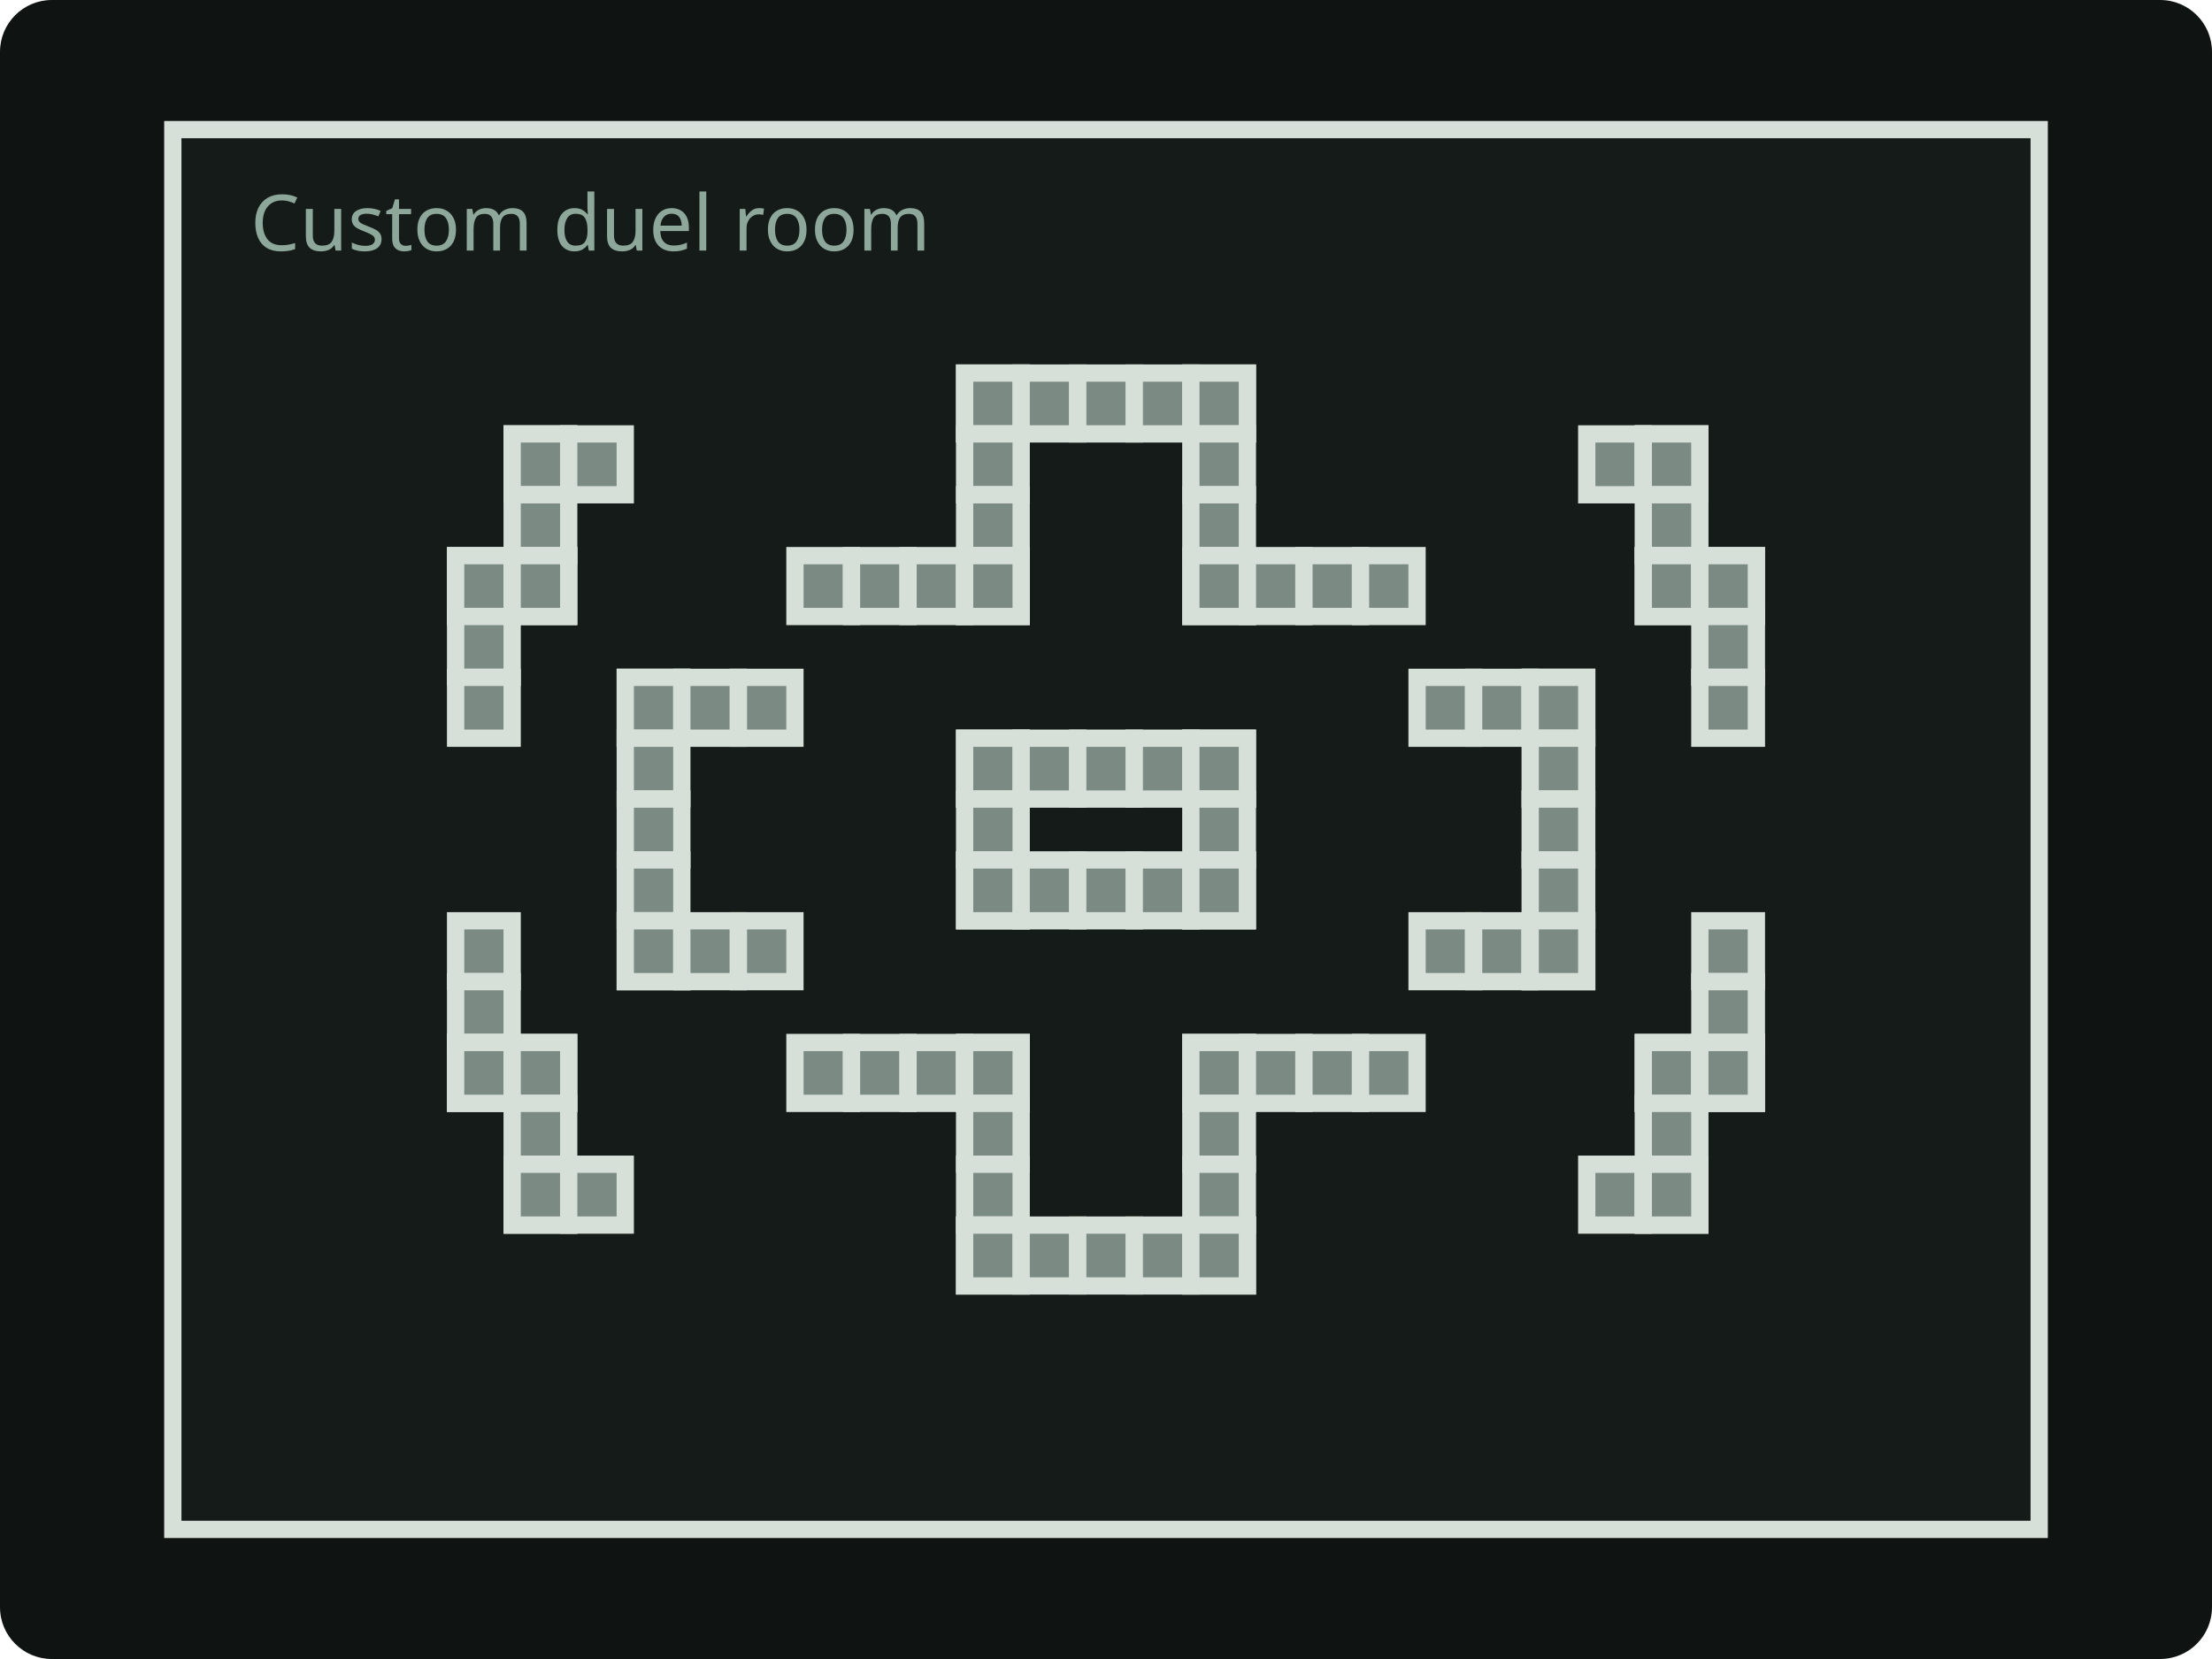
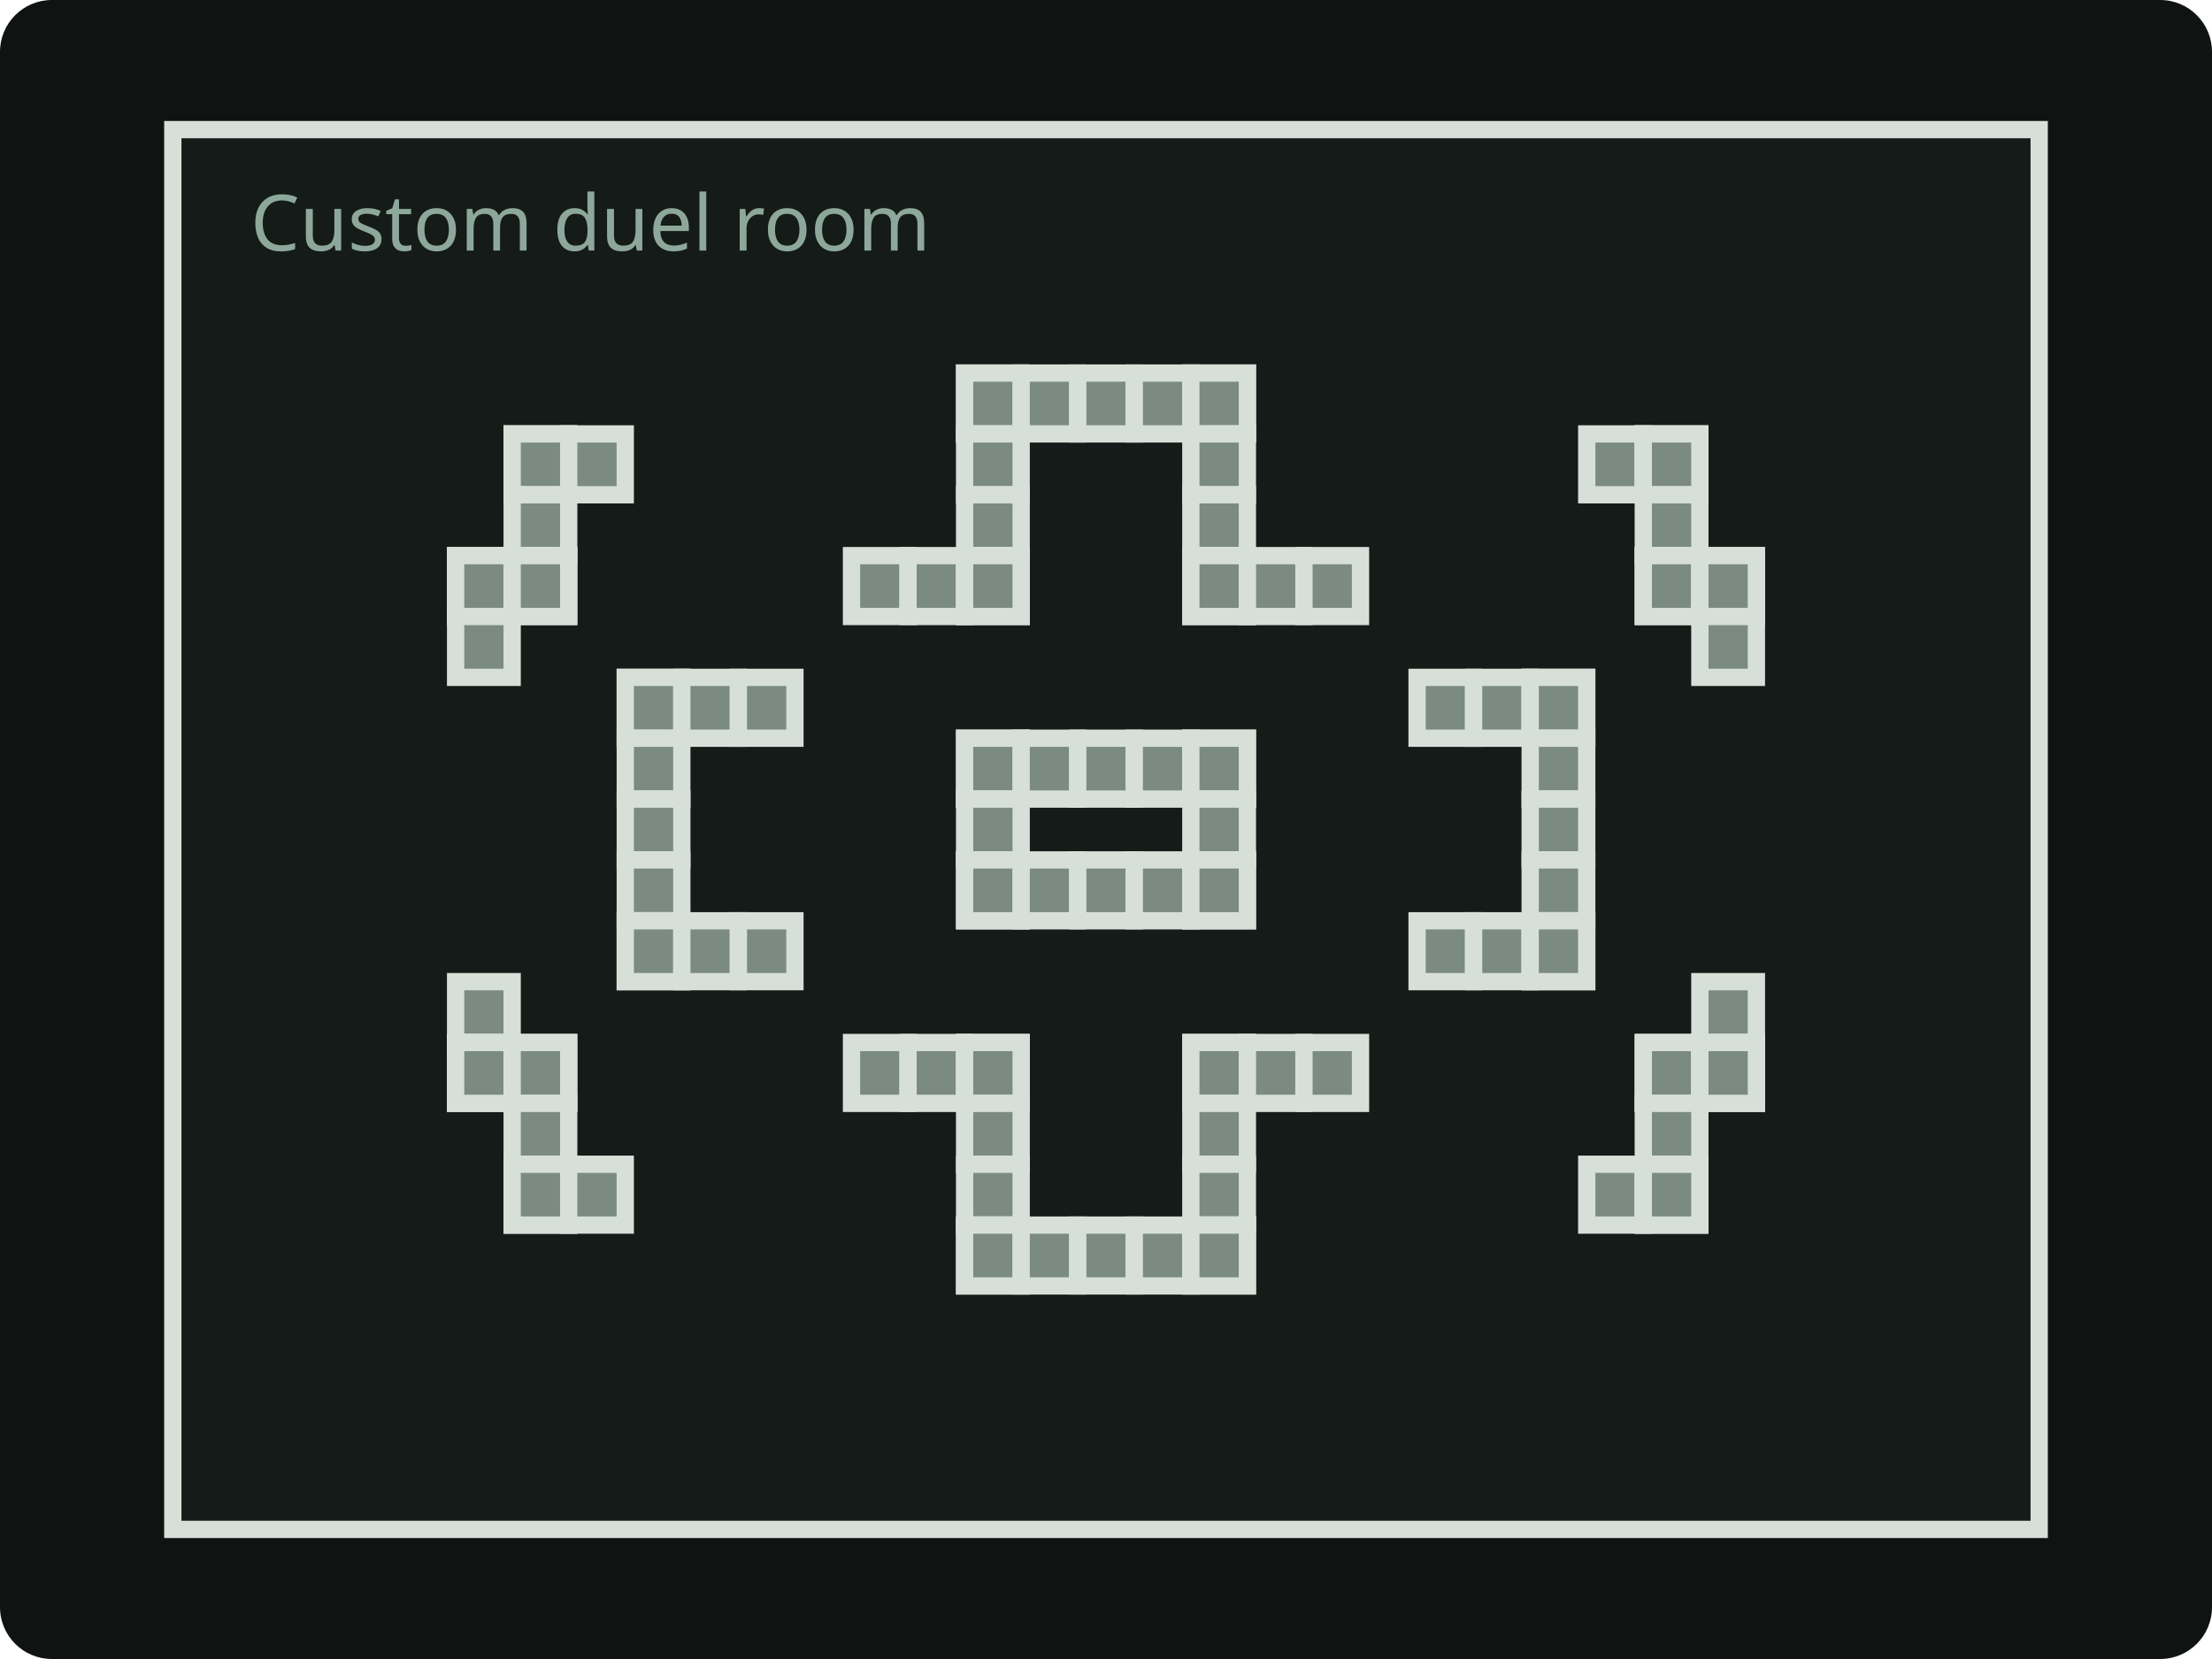
<svg xmlns="http://www.w3.org/2000/svg" viewBox="0 0 512 384" fill="none">
  <rect width="512" height="384" rx="12" fill="#0f1413" />
  <rect x="40" y="30" width="432" height="324" fill="#141b19" stroke="#d7e0d8" stroke-width="4" />
  <rect x="223.273" y="86.348" width="13.091" height="14.087" fill="#7b8b84" stroke="#d7e0d8" stroke-width="4" />
  <rect x="223.273" y="86.348" width="13.091" height="14.087" fill="#7b8b84" stroke="#d7e0d8" stroke-width="4" />
  <rect x="236.364" y="86.348" width="13.091" height="14.087" fill="#7b8b84" stroke="#d7e0d8" stroke-width="4" />
  <rect x="249.455" y="86.348" width="13.091" height="14.087" fill="#7b8b84" stroke="#d7e0d8" stroke-width="4" />
  <rect x="262.545" y="86.348" width="13.091" height="14.087" fill="#7b8b84" stroke="#d7e0d8" stroke-width="4" />
  <rect x="275.636" y="86.348" width="13.091" height="14.087" fill="#7b8b84" stroke="#d7e0d8" stroke-width="4" />
  <rect x="275.636" y="86.348" width="13.091" height="14.087" fill="#7b8b84" stroke="#d7e0d8" stroke-width="4" />
  <rect x="118.545" y="100.435" width="13.091" height="14.087" fill="#7b8b84" stroke="#d7e0d8" stroke-width="4" />
  <rect x="118.545" y="100.435" width="13.091" height="14.087" fill="#7b8b84" stroke="#d7e0d8" stroke-width="4" />
  <rect x="131.636" y="100.435" width="13.091" height="14.087" fill="#7b8b84" stroke="#d7e0d8" stroke-width="4" />
  <rect x="223.273" y="100.435" width="13.091" height="14.087" fill="#7b8b84" stroke="#d7e0d8" stroke-width="4" />
  <rect x="275.636" y="100.435" width="13.091" height="14.087" fill="#7b8b84" stroke="#d7e0d8" stroke-width="4" />
  <rect x="367.273" y="100.435" width="13.091" height="14.087" fill="#7b8b84" stroke="#d7e0d8" stroke-width="4" />
  <rect x="380.364" y="100.435" width="13.091" height="14.087" fill="#7b8b84" stroke="#d7e0d8" stroke-width="4" />
  <rect x="380.364" y="100.435" width="13.091" height="14.087" fill="#7b8b84" stroke="#d7e0d8" stroke-width="4" />
  <rect x="118.545" y="114.522" width="13.091" height="14.087" fill="#7b8b84" stroke="#d7e0d8" stroke-width="4" />
  <rect x="223.273" y="114.522" width="13.091" height="14.087" fill="#7b8b84" stroke="#d7e0d8" stroke-width="4" />
  <rect x="275.636" y="114.522" width="13.091" height="14.087" fill="#7b8b84" stroke="#d7e0d8" stroke-width="4" />
  <rect x="380.364" y="114.522" width="13.091" height="14.087" fill="#7b8b84" stroke="#d7e0d8" stroke-width="4" />
  <rect x="105.455" y="128.609" width="13.091" height="14.087" fill="#7b8b84" stroke="#d7e0d8" stroke-width="4" />
  <rect x="105.455" y="128.609" width="13.091" height="14.087" fill="#7b8b84" stroke="#d7e0d8" stroke-width="4" />
  <rect x="118.545" y="128.609" width="13.091" height="14.087" fill="#7b8b84" stroke="#d7e0d8" stroke-width="4" />
  <rect x="118.545" y="128.609" width="13.091" height="14.087" fill="#7b8b84" stroke="#d7e0d8" stroke-width="4" />
-   <rect x="184" y="128.609" width="13.091" height="14.087" fill="#7b8b84" stroke="#d7e0d8" stroke-width="4" />
  <rect x="197.091" y="128.609" width="13.091" height="14.087" fill="#7b8b84" stroke="#d7e0d8" stroke-width="4" />
  <rect x="210.182" y="128.609" width="13.091" height="14.087" fill="#7b8b84" stroke="#d7e0d8" stroke-width="4" />
  <rect x="223.273" y="128.609" width="13.091" height="14.087" fill="#7b8b84" stroke="#d7e0d8" stroke-width="4" />
  <rect x="223.273" y="128.609" width="13.091" height="14.087" fill="#7b8b84" stroke="#d7e0d8" stroke-width="4" />
  <rect x="275.636" y="128.609" width="13.091" height="14.087" fill="#7b8b84" stroke="#d7e0d8" stroke-width="4" />
  <rect x="275.636" y="128.609" width="13.091" height="14.087" fill="#7b8b84" stroke="#d7e0d8" stroke-width="4" />
  <rect x="288.727" y="128.609" width="13.091" height="14.087" fill="#7b8b84" stroke="#d7e0d8" stroke-width="4" />
  <rect x="301.818" y="128.609" width="13.091" height="14.087" fill="#7b8b84" stroke="#d7e0d8" stroke-width="4" />
-   <rect x="314.909" y="128.609" width="13.091" height="14.087" fill="#7b8b84" stroke="#d7e0d8" stroke-width="4" />
  <rect x="380.364" y="128.609" width="13.091" height="14.087" fill="#7b8b84" stroke="#d7e0d8" stroke-width="4" />
  <rect x="380.364" y="128.609" width="13.091" height="14.087" fill="#7b8b84" stroke="#d7e0d8" stroke-width="4" />
  <rect x="393.455" y="128.609" width="13.091" height="14.087" fill="#7b8b84" stroke="#d7e0d8" stroke-width="4" />
  <rect x="393.455" y="128.609" width="13.091" height="14.087" fill="#7b8b84" stroke="#d7e0d8" stroke-width="4" />
  <rect x="105.455" y="142.696" width="13.091" height="14.087" fill="#7b8b84" stroke="#d7e0d8" stroke-width="4" />
  <rect x="393.455" y="142.696" width="13.091" height="14.087" fill="#7b8b84" stroke="#d7e0d8" stroke-width="4" />
-   <rect x="105.455" y="156.783" width="13.091" height="14.087" fill="#7b8b84" stroke="#d7e0d8" stroke-width="4" />
  <rect x="144.727" y="156.783" width="13.091" height="14.087" fill="#7b8b84" stroke="#d7e0d8" stroke-width="4" />
  <rect x="144.727" y="156.783" width="13.091" height="14.087" fill="#7b8b84" stroke="#d7e0d8" stroke-width="4" />
  <rect x="157.818" y="156.783" width="13.091" height="14.087" fill="#7b8b84" stroke="#d7e0d8" stroke-width="4" />
  <rect x="170.909" y="156.783" width="13.091" height="14.087" fill="#7b8b84" stroke="#d7e0d8" stroke-width="4" />
  <rect x="328" y="156.783" width="13.091" height="14.087" fill="#7b8b84" stroke="#d7e0d8" stroke-width="4" />
  <rect x="341.091" y="156.783" width="13.091" height="14.087" fill="#7b8b84" stroke="#d7e0d8" stroke-width="4" />
  <rect x="354.182" y="156.783" width="13.091" height="14.087" fill="#7b8b84" stroke="#d7e0d8" stroke-width="4" />
  <rect x="354.182" y="156.783" width="13.091" height="14.087" fill="#7b8b84" stroke="#d7e0d8" stroke-width="4" />
-   <rect x="393.455" y="156.783" width="13.091" height="14.087" fill="#7b8b84" stroke="#d7e0d8" stroke-width="4" />
  <rect x="144.727" y="170.87" width="13.091" height="14.087" fill="#7b8b84" stroke="#d7e0d8" stroke-width="4" />
  <rect x="223.273" y="170.87" width="13.091" height="14.087" fill="#7b8b84" stroke="#d7e0d8" stroke-width="4" />
  <rect x="223.273" y="170.87" width="13.091" height="14.087" fill="#7b8b84" stroke="#d7e0d8" stroke-width="4" />
  <rect x="236.364" y="170.87" width="13.091" height="14.087" fill="#7b8b84" stroke="#d7e0d8" stroke-width="4" />
  <rect x="249.455" y="170.87" width="13.091" height="14.087" fill="#7b8b84" stroke="#d7e0d8" stroke-width="4" />
  <rect x="262.545" y="170.87" width="13.091" height="14.087" fill="#7b8b84" stroke="#d7e0d8" stroke-width="4" />
  <rect x="275.636" y="170.87" width="13.091" height="14.087" fill="#7b8b84" stroke="#d7e0d8" stroke-width="4" />
  <rect x="275.636" y="170.87" width="13.091" height="14.087" fill="#7b8b84" stroke="#d7e0d8" stroke-width="4" />
  <rect x="354.182" y="170.87" width="13.091" height="14.087" fill="#7b8b84" stroke="#d7e0d8" stroke-width="4" />
  <rect x="144.727" y="184.957" width="13.091" height="14.087" fill="#7b8b84" stroke="#d7e0d8" stroke-width="4" />
  <rect x="223.273" y="184.957" width="13.091" height="14.087" fill="#7b8b84" stroke="#d7e0d8" stroke-width="4" />
  <rect x="275.636" y="184.957" width="13.091" height="14.087" fill="#7b8b84" stroke="#d7e0d8" stroke-width="4" />
  <rect x="354.182" y="184.957" width="13.091" height="14.087" fill="#7b8b84" stroke="#d7e0d8" stroke-width="4" />
  <rect x="144.727" y="199.043" width="13.091" height="14.087" fill="#7b8b84" stroke="#d7e0d8" stroke-width="4" />
  <rect x="223.273" y="199.043" width="13.091" height="14.087" fill="#7b8b84" stroke="#d7e0d8" stroke-width="4" />
  <rect x="223.273" y="199.043" width="13.091" height="14.087" fill="#7b8b84" stroke="#d7e0d8" stroke-width="4" />
  <rect x="236.364" y="199.043" width="13.091" height="14.087" fill="#7b8b84" stroke="#d7e0d8" stroke-width="4" />
  <rect x="249.455" y="199.043" width="13.091" height="14.087" fill="#7b8b84" stroke="#d7e0d8" stroke-width="4" />
  <rect x="262.545" y="199.043" width="13.091" height="14.087" fill="#7b8b84" stroke="#d7e0d8" stroke-width="4" />
  <rect x="275.636" y="199.043" width="13.091" height="14.087" fill="#7b8b84" stroke="#d7e0d8" stroke-width="4" />
  <rect x="275.636" y="199.043" width="13.091" height="14.087" fill="#7b8b84" stroke="#d7e0d8" stroke-width="4" />
  <rect x="354.182" y="199.043" width="13.091" height="14.087" fill="#7b8b84" stroke="#d7e0d8" stroke-width="4" />
-   <rect x="105.455" y="213.13" width="13.091" height="14.087" fill="#7b8b84" stroke="#d7e0d8" stroke-width="4" />
  <rect x="144.727" y="213.13" width="13.091" height="14.087" fill="#7b8b84" stroke="#d7e0d8" stroke-width="4" />
  <rect x="144.727" y="213.13" width="13.091" height="14.087" fill="#7b8b84" stroke="#d7e0d8" stroke-width="4" />
  <rect x="157.818" y="213.13" width="13.091" height="14.087" fill="#7b8b84" stroke="#d7e0d8" stroke-width="4" />
  <rect x="170.909" y="213.13" width="13.091" height="14.087" fill="#7b8b84" stroke="#d7e0d8" stroke-width="4" />
  <rect x="328" y="213.13" width="13.091" height="14.087" fill="#7b8b84" stroke="#d7e0d8" stroke-width="4" />
  <rect x="341.091" y="213.13" width="13.091" height="14.087" fill="#7b8b84" stroke="#d7e0d8" stroke-width="4" />
  <rect x="354.182" y="213.13" width="13.091" height="14.087" fill="#7b8b84" stroke="#d7e0d8" stroke-width="4" />
  <rect x="354.182" y="213.13" width="13.091" height="14.087" fill="#7b8b84" stroke="#d7e0d8" stroke-width="4" />
-   <rect x="393.455" y="213.13" width="13.091" height="14.087" fill="#7b8b84" stroke="#d7e0d8" stroke-width="4" />
  <rect x="105.455" y="227.217" width="13.091" height="14.087" fill="#7b8b84" stroke="#d7e0d8" stroke-width="4" />
  <rect x="393.455" y="227.217" width="13.091" height="14.087" fill="#7b8b84" stroke="#d7e0d8" stroke-width="4" />
  <rect x="105.455" y="241.304" width="13.091" height="14.087" fill="#7b8b84" stroke="#d7e0d8" stroke-width="4" />
  <rect x="105.455" y="241.304" width="13.091" height="14.087" fill="#7b8b84" stroke="#d7e0d8" stroke-width="4" />
  <rect x="118.545" y="241.304" width="13.091" height="14.087" fill="#7b8b84" stroke="#d7e0d8" stroke-width="4" />
  <rect x="118.545" y="241.304" width="13.091" height="14.087" fill="#7b8b84" stroke="#d7e0d8" stroke-width="4" />
-   <rect x="184" y="241.304" width="13.091" height="14.087" fill="#7b8b84" stroke="#d7e0d8" stroke-width="4" />
  <rect x="197.091" y="241.304" width="13.091" height="14.087" fill="#7b8b84" stroke="#d7e0d8" stroke-width="4" />
  <rect x="210.182" y="241.304" width="13.091" height="14.087" fill="#7b8b84" stroke="#d7e0d8" stroke-width="4" />
  <rect x="223.273" y="241.304" width="13.091" height="14.087" fill="#7b8b84" stroke="#d7e0d8" stroke-width="4" />
  <rect x="223.273" y="241.304" width="13.091" height="14.087" fill="#7b8b84" stroke="#d7e0d8" stroke-width="4" />
  <rect x="275.636" y="241.304" width="13.091" height="14.087" fill="#7b8b84" stroke="#d7e0d8" stroke-width="4" />
  <rect x="275.636" y="241.304" width="13.091" height="14.087" fill="#7b8b84" stroke="#d7e0d8" stroke-width="4" />
  <rect x="288.727" y="241.304" width="13.091" height="14.087" fill="#7b8b84" stroke="#d7e0d8" stroke-width="4" />
  <rect x="301.818" y="241.304" width="13.091" height="14.087" fill="#7b8b84" stroke="#d7e0d8" stroke-width="4" />
-   <rect x="314.909" y="241.304" width="13.091" height="14.087" fill="#7b8b84" stroke="#d7e0d8" stroke-width="4" />
  <rect x="380.364" y="241.304" width="13.091" height="14.087" fill="#7b8b84" stroke="#d7e0d8" stroke-width="4" />
  <rect x="380.364" y="241.304" width="13.091" height="14.087" fill="#7b8b84" stroke="#d7e0d8" stroke-width="4" />
  <rect x="393.455" y="241.304" width="13.091" height="14.087" fill="#7b8b84" stroke="#d7e0d8" stroke-width="4" />
  <rect x="393.455" y="241.304" width="13.091" height="14.087" fill="#7b8b84" stroke="#d7e0d8" stroke-width="4" />
  <rect x="118.545" y="255.391" width="13.091" height="14.087" fill="#7b8b84" stroke="#d7e0d8" stroke-width="4" />
  <rect x="223.273" y="255.391" width="13.091" height="14.087" fill="#7b8b84" stroke="#d7e0d8" stroke-width="4" />
  <rect x="275.636" y="255.391" width="13.091" height="14.087" fill="#7b8b84" stroke="#d7e0d8" stroke-width="4" />
  <rect x="380.364" y="255.391" width="13.091" height="14.087" fill="#7b8b84" stroke="#d7e0d8" stroke-width="4" />
  <rect x="118.545" y="269.478" width="13.091" height="14.087" fill="#7b8b84" stroke="#d7e0d8" stroke-width="4" />
  <rect x="118.545" y="269.478" width="13.091" height="14.087" fill="#7b8b84" stroke="#d7e0d8" stroke-width="4" />
  <rect x="131.636" y="269.478" width="13.091" height="14.087" fill="#7b8b84" stroke="#d7e0d8" stroke-width="4" />
  <rect x="223.273" y="269.478" width="13.091" height="14.087" fill="#7b8b84" stroke="#d7e0d8" stroke-width="4" />
  <rect x="275.636" y="269.478" width="13.091" height="14.087" fill="#7b8b84" stroke="#d7e0d8" stroke-width="4" />
  <rect x="367.273" y="269.478" width="13.091" height="14.087" fill="#7b8b84" stroke="#d7e0d8" stroke-width="4" />
  <rect x="380.364" y="269.478" width="13.091" height="14.087" fill="#7b8b84" stroke="#d7e0d8" stroke-width="4" />
  <rect x="380.364" y="269.478" width="13.091" height="14.087" fill="#7b8b84" stroke="#d7e0d8" stroke-width="4" />
  <rect x="223.273" y="283.565" width="13.091" height="14.087" fill="#7b8b84" stroke="#d7e0d8" stroke-width="4" />
  <rect x="223.273" y="283.565" width="13.091" height="14.087" fill="#7b8b84" stroke="#d7e0d8" stroke-width="4" />
  <rect x="236.364" y="283.565" width="13.091" height="14.087" fill="#7b8b84" stroke="#d7e0d8" stroke-width="4" />
  <rect x="249.455" y="283.565" width="13.091" height="14.087" fill="#7b8b84" stroke="#d7e0d8" stroke-width="4" />
  <rect x="262.545" y="283.565" width="13.091" height="14.087" fill="#7b8b84" stroke="#d7e0d8" stroke-width="4" />
  <rect x="275.636" y="283.565" width="13.091" height="14.087" fill="#7b8b84" stroke="#d7e0d8" stroke-width="4" />
  <rect x="275.636" y="283.565" width="13.091" height="14.087" fill="#7b8b84" stroke="#d7e0d8" stroke-width="4" />
  <text x="58" y="58" fill="#8ea79b" font-family="system-ui, sans-serif" font-size="18">Custom duel room</text>
</svg>
